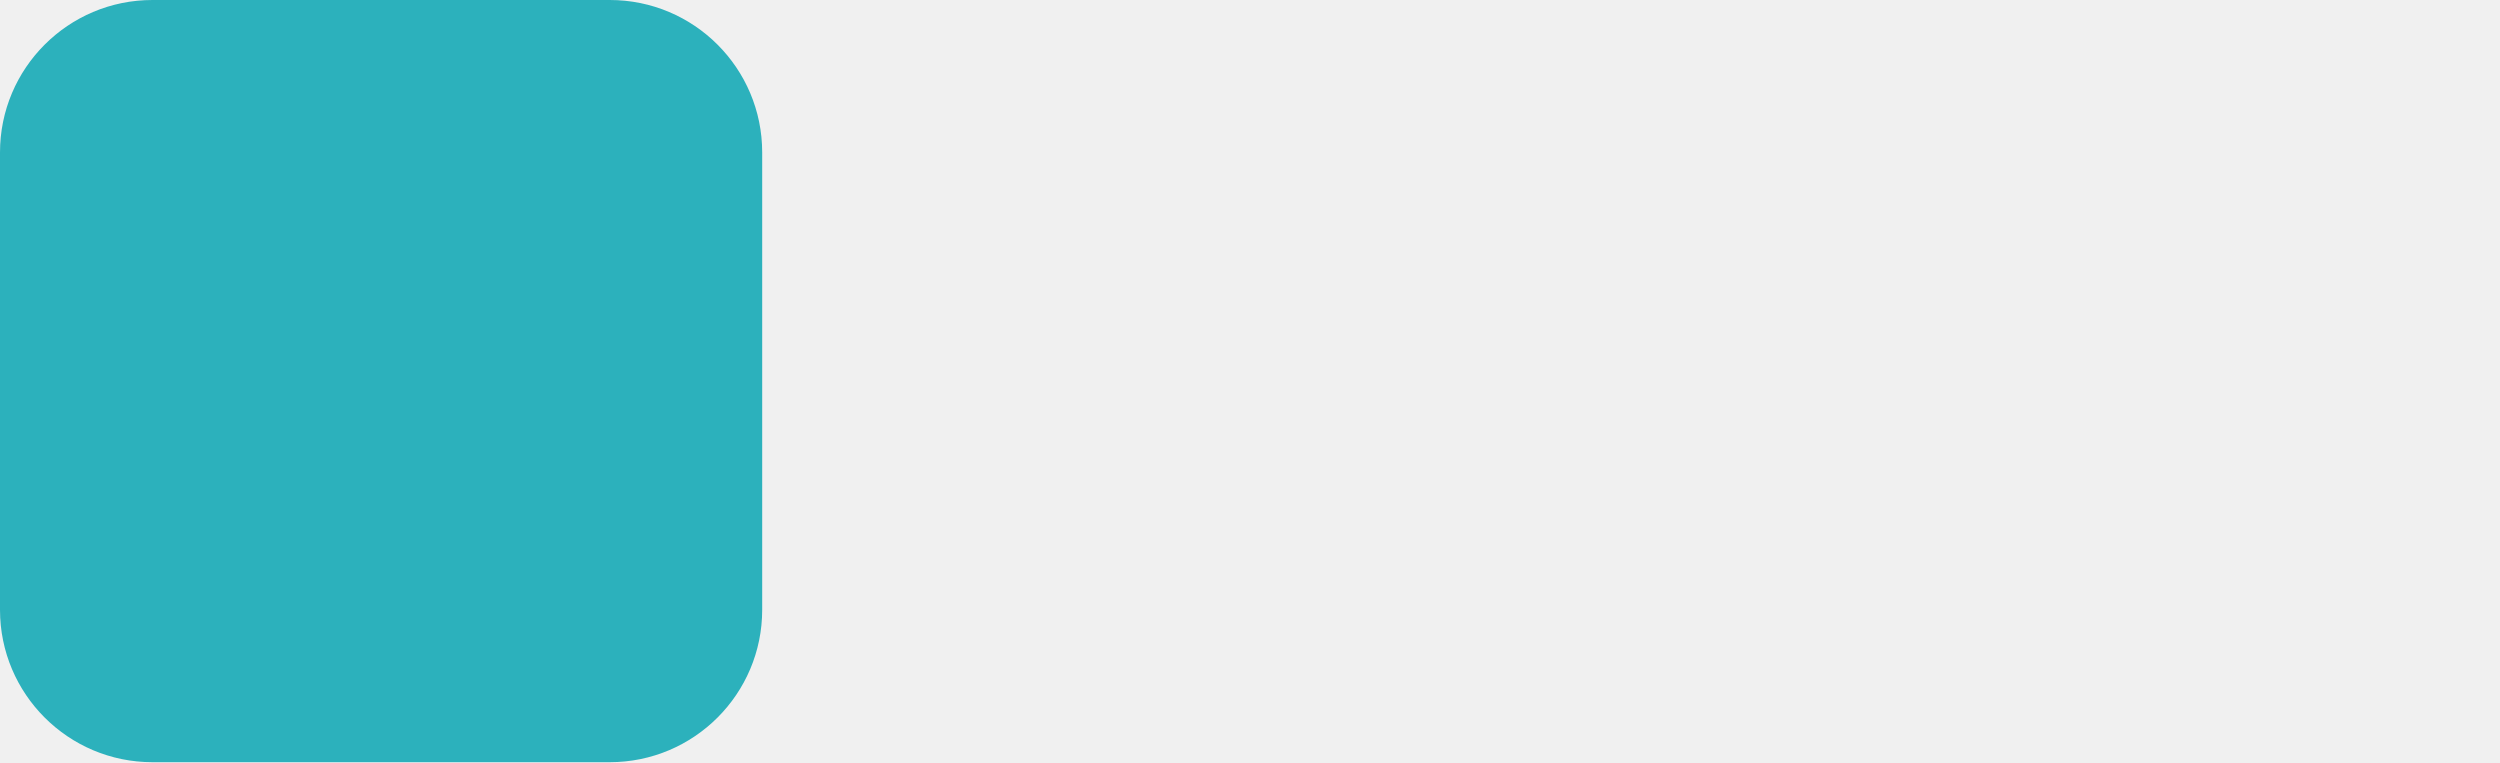
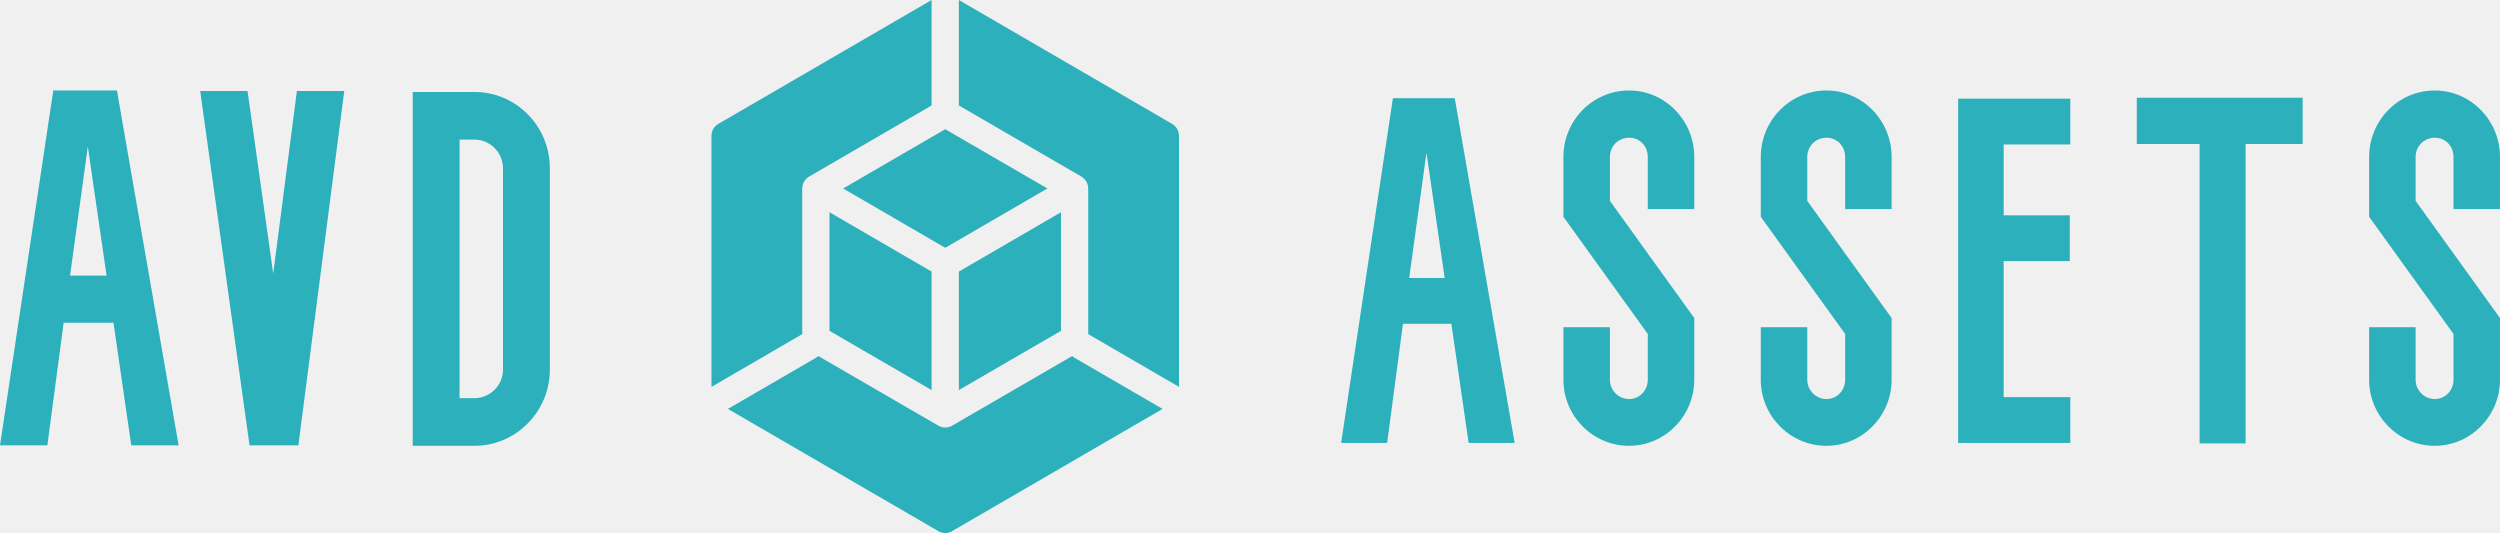
- <svg xmlns="http://www.w3.org/2000/svg" width="164" height="50" viewBox="0 0 164 50" aria-labelledby="aInBoxTitle aInBoxDesc" role="img">
-   <text fill="#2CB1BC">A</text>
-   <rect rx="10" width="50" height="50" fill="#2CB1BC" />
-   <text font-size="35" fill="white">A</text>
+ <svg xmlns="http://www.w3.org/2000/svg" width="197" height="42" viewBox="0 0 197 42" fill="none">
+   <g clip-path="url(#clip0_17_460)">
+     <path d="M10.342 35.09L8.942 25.431H5.016L3.732 35.09H0L4.199 7.13H9.215L14.075 35.09H10.342ZM5.521 21.716H8.398L6.921 11.549L5.521 21.716ZM23.512 35.09H19.663L15.774 7.169H19.507L21.529 21.56L23.395 7.169H27.128L23.512 35.09ZM37.381 35.13H32.521V7.247H37.381C40.686 7.247 43.33 9.945 43.33 13.269V29.107C43.33 30.711 42.708 32.236 41.58 33.37C40.453 34.504 38.975 35.13 37.381 35.13ZM36.215 11.001V31.375H37.381C37.964 31.375 38.547 31.141 38.975 30.711C39.403 30.28 39.636 29.733 39.636 29.107V13.269C39.636 12.018 38.625 11.001 37.381 11.001H36.215Z" fill="#2CB1BC" />
+     <path d="M63.217 26.329V14.852C63.218 14.66 63.27 14.472 63.366 14.306C63.463 14.141 63.602 14.004 63.767 13.909L73.411 8.311V0L56.599 9.764C56.436 9.86 56.301 9.996 56.207 10.16C56.113 10.324 56.063 10.51 56.063 10.7V30.488C57.437 29.692 61.773 27.17 63.217 26.329Z" fill="#2CB1BC" />
+     <path d="M65.363 26.07L73.411 30.739V21.4L65.363 16.723V26.07Z" fill="#2CB1BC" />
+     <path d="M83.606 26.07V16.723L75.557 21.4V30.739L83.606 26.07Z" fill="#2CB1BC" />
+     <path d="M66.436 14.852L74.484 19.529L82.533 14.852L74.484 10.181L66.436 14.852Z" fill="#2CB1BC" />
+     <path d="M84.671 28.192C84.604 28.155 84.541 28.109 84.486 28.056L75.021 33.546C74.857 33.639 74.672 33.688 74.484 33.688C74.296 33.688 74.111 33.639 73.948 33.546L64.483 28.056C64.427 28.109 64.365 28.155 64.297 28.192L59.504 30.977L57.358 32.222L73.948 41.857C74.111 41.951 74.296 42 74.484 42C74.672 42 74.857 41.951 75.021 41.857L91.611 32.222C90.246 31.434 86.101 29.022 84.671 28.192Z" fill="#2CB1BC" />
+     <path d="M92.369 9.764L75.557 0V8.311L85.179 13.895C85.351 13.989 85.495 14.127 85.595 14.295C85.696 14.463 85.75 14.655 85.752 14.852V26.329C87.206 27.172 91.507 29.681 92.906 30.488V10.7C92.905 10.51 92.856 10.324 92.761 10.16C92.667 9.996 92.532 9.86 92.369 9.764Z" fill="#2CB1BC" />
+     <path d="M115.729 34.902L114.369 25.518H110.554L109.307 34.902H105.681L109.761 7.738H114.633L119.355 34.902H115.729ZM111.045 21.909H113.84L112.405 12.031L111.045 21.909ZM128.372 35.13C125.501 35.13 123.197 32.774 123.197 29.925V25.784H126.861V29.925C126.861 30.761 127.541 31.444 128.372 31.444C129.203 31.444 129.845 30.761 129.845 29.925V26.316L123.197 17.084V12.373C123.197 9.485 125.501 7.13 128.372 7.13C131.205 7.13 133.509 9.485 133.509 12.373V16.476H129.845V12.373C129.845 11.499 129.203 10.853 128.372 10.853C127.541 10.853 126.861 11.499 126.861 12.373V15.83L133.509 25.062V29.925C133.509 32.774 131.205 35.13 128.372 35.13ZM143.924 35.13C141.053 35.13 138.749 32.774 138.749 29.925V25.784H142.413V29.925C142.413 30.761 143.093 31.444 143.924 31.444C144.755 31.444 145.397 30.761 145.397 29.925V26.316L138.749 17.084V12.373C138.749 9.485 141.053 7.13 143.924 7.13C146.757 7.13 149.061 9.485 149.061 12.373V16.476H145.397V12.373C145.397 11.499 144.755 10.853 143.924 10.853C143.093 10.853 142.413 11.499 142.413 12.373V15.83L149.061 25.062V29.925C149.061 32.774 146.757 35.13 143.924 35.13ZM163.101 20.579H157.889V31.293H163.139V34.902H154.301V7.776H163.139V11.385H157.889V16.97H163.101V20.579ZM181.448 7.7V11.347H176.953V34.94H173.327V11.347H168.379V7.7H181.448ZM191.863 35.13C188.992 35.13 186.688 32.774 186.688 29.925V25.784H190.352V29.925C190.352 30.761 191.032 31.444 191.863 31.444C192.694 31.444 193.336 30.761 193.336 29.925V26.316L186.688 17.084V12.373C186.688 9.485 188.992 7.13 191.863 7.13C194.696 7.13 197 9.485 197 12.373V16.476H193.336V12.373C193.336 11.499 192.694 10.853 191.863 10.853C191.032 10.853 190.352 11.499 190.352 12.373V15.83L197 25.062V29.925C197 32.774 194.696 35.13 191.863 35.13Z" fill="#2CB1BC" />
+   </g>
+   <defs>
+     <clipPath id="clip0_17_460">
+       <rect width="197" height="42" fill="#041643" />
+     </clipPath>
+   </defs>
</svg>
